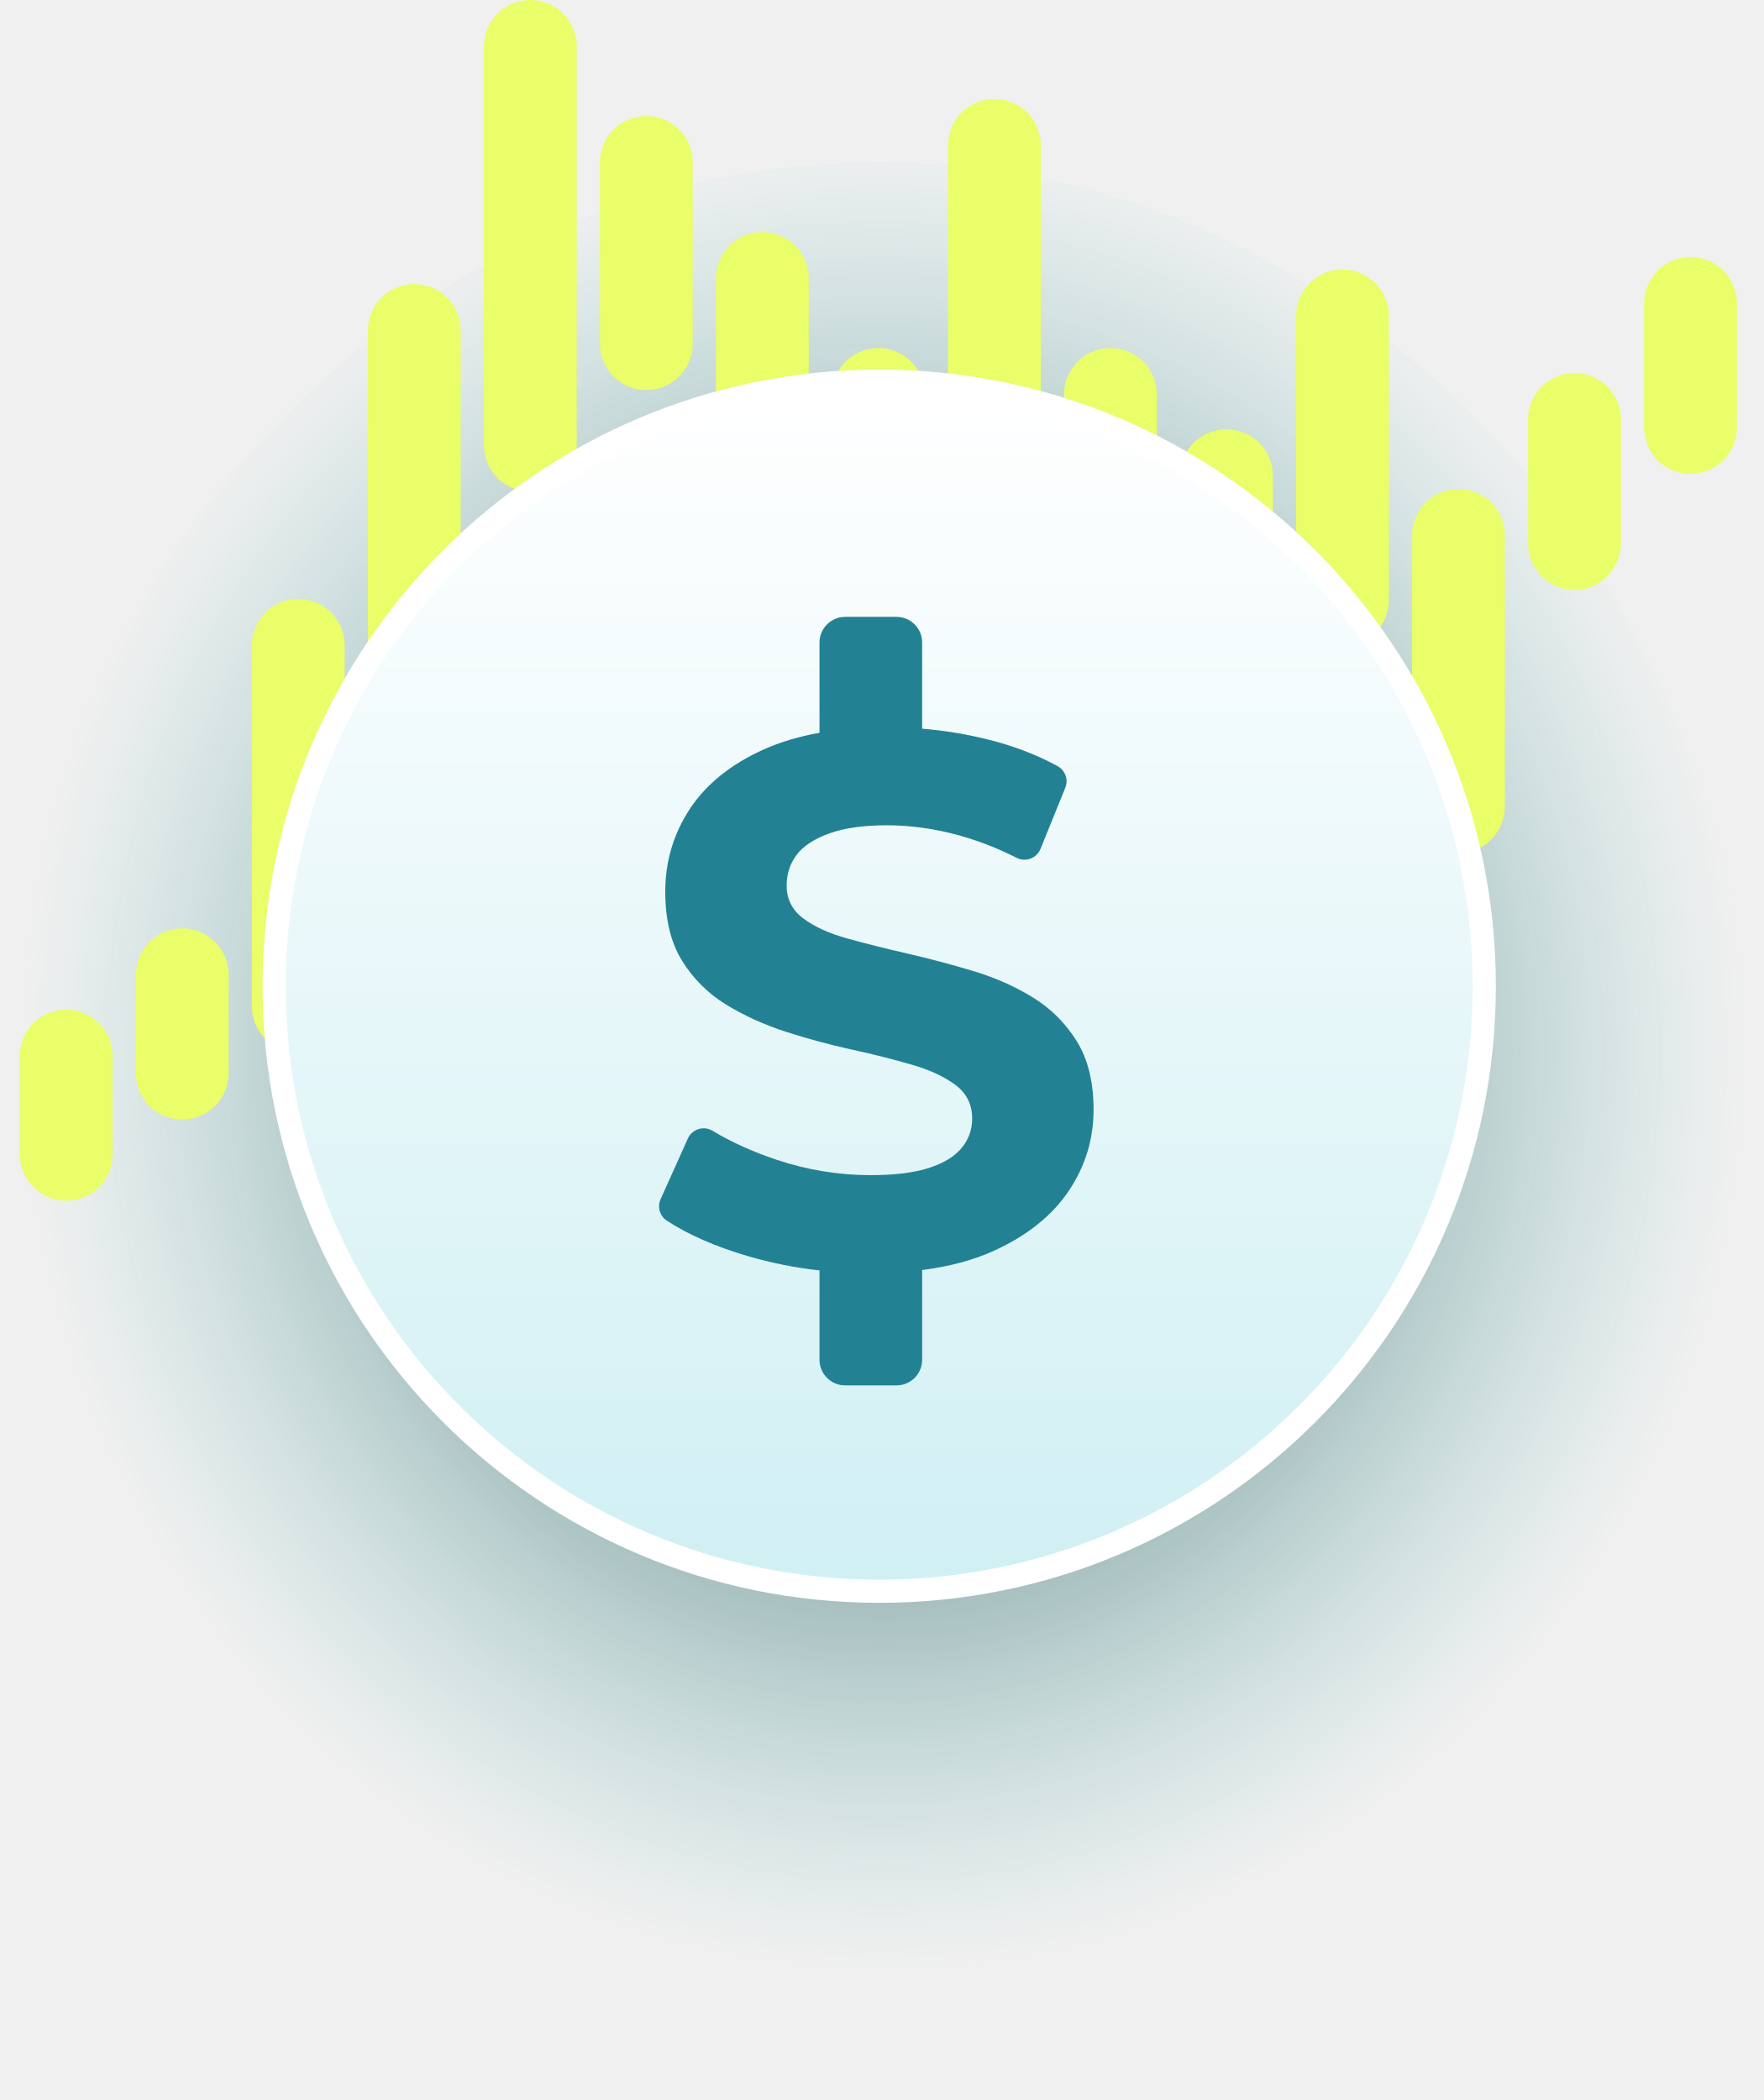
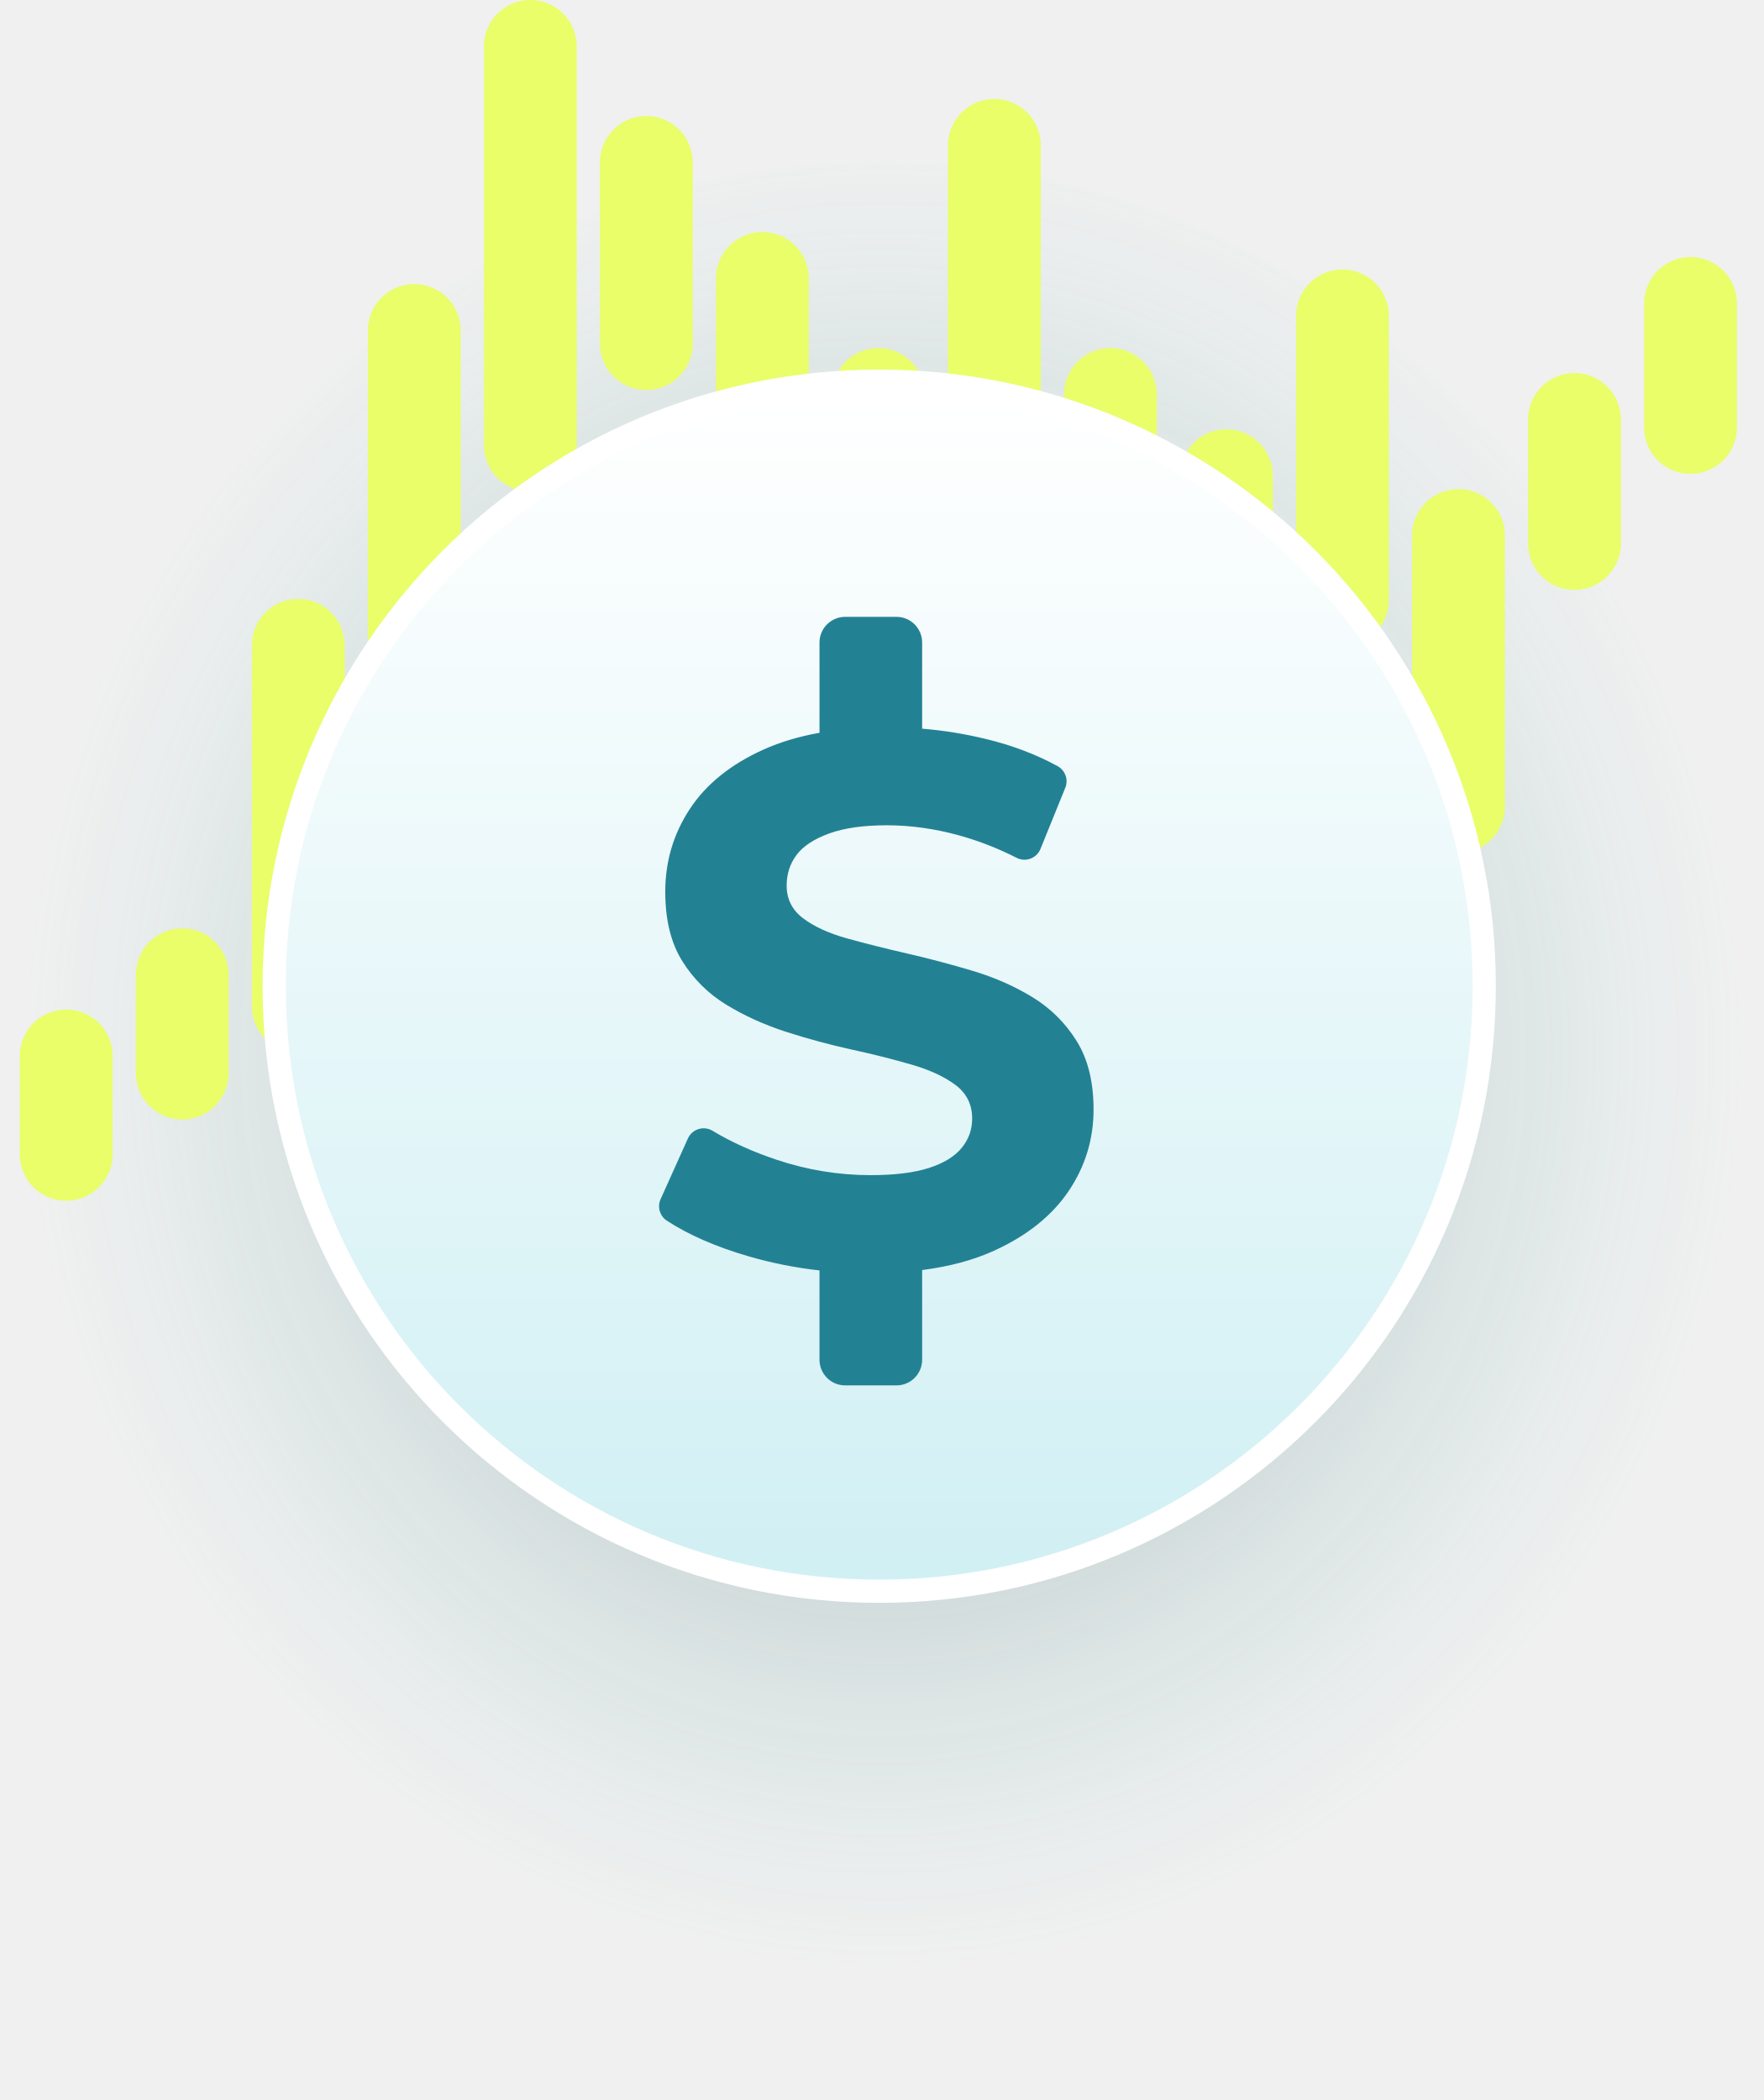
<svg xmlns="http://www.w3.org/2000/svg" viewBox="0 0 152 181" xml:space="preserve" style="fill-rule:evenodd;clip-rule:evenodd;stroke-linecap:round;stroke-linejoin:round;stroke-miterlimit:1.5">
  <ellipse cx="75.78" cy="97.081" rx="75.78" ry="83.091" style="fill:url(#_blobbleRadial81)" />
  <g id="lines1">
    <path d="M15.707 84.014v8.478M35.707 28.486v29.291M55.707 14v15.619M75.707 34v15.619M95.707 34v19.643M115.707 27.229v24.478M135.707 36.156v10.686" style="fill:none;stroke:#E9FE69;stroke-width:8px" />
  </g>
  <g id="lines2">
    <path d="M25.707 55.625v31.094M5.707 91.014v8.478M45.707 4v34.369M65.707 24v15.619M85.707 12.531v61.311M105.707 41v10.707M125.707 46.156V69.52M145.707 26.156v10.686" style="fill:none;stroke:#E9FE69;stroke-width:8px" />
  </g>
  <circle cx="75.78" cy="85.002" r="52.148" style="fill:url(#_blobbleLinear82);stroke:#fff;stroke-width:2px;stroke-linecap:square" />
  <path d="M70.633 109.499a36.16 36.16 0 0 1-6.145-1.225c-2.803-.819-5.146-1.845-7.032-3.076a1.487 1.487 0 0 1-.519-1.841c.61-1.366 1.654-3.682 2.352-5.23a1.49 1.49 0 0 1 2.143-.655c1.62.976 3.452 1.802 5.493 2.483a25.446 25.446 0 0 0 8.092 1.332c2.079 0 3.758-.206 5.037-.617 1.278-.412 2.22-.986 2.827-1.723.606-.736.91-1.581.91-2.534 0-1.214-.477-2.178-1.43-2.893-.953-.714-2.21-1.299-3.77-1.754a77.463 77.463 0 0 0-5.167-1.3 61.163 61.163 0 0 1-5.654-1.527c-1.885-.607-3.607-1.387-5.167-2.34a11.495 11.495 0 0 1-3.802-3.77c-.975-1.559-1.462-3.553-1.462-5.979 0-2.6.704-4.972 2.112-7.117 1.408-2.144 3.531-3.856 6.369-5.134 1.422-.64 3.026-1.12 4.813-1.44v-7.78c0-1.221.991-2.212 2.212-2.212h4.423c1.221 0 2.212.991 2.212 2.212v7.425c1.845.152 3.672.447 5.48.885 2.292.555 4.361 1.339 6.209 2.353.653.368.931 1.163.648 1.857-.565 1.402-1.513 3.733-2.137 5.27a1.49 1.49 0 0 1-2.059.767 26.605 26.605 0 0 0-4.935-1.928c-2.123-.585-4.203-.877-6.24-.877-2.036 0-3.704.238-5.004.715-1.3.476-2.231 1.094-2.795 1.852-.563.758-.844 1.636-.844 2.632 0 1.17.476 2.112 1.429 2.827.954.715 2.21 1.289 3.77 1.723 1.56.433 3.282.866 5.167 1.299 1.885.434 3.769.932 5.654 1.495 1.885.563 3.607 1.322 5.167 2.275 1.56.953 2.827 2.21 3.802 3.769.975 1.56 1.462 3.532 1.462 5.915 0 2.556-.715 4.896-2.144 7.019-1.43 2.123-3.564 3.834-6.402 5.134-1.782.816-3.857 1.376-6.228 1.68v7.73a2.213 2.213 0 0 1-2.212 2.212h-4.423a2.213 2.213 0 0 1-2.212-2.212v-7.697Z" style="fill:#228294" />
  <defs>
    <radialGradient id="_blobbleRadial81" cx="0" cy="0" r="1" gradientUnits="userSpaceOnUse" gradientTransform="matrix(-74.4339 0 0 -78.6155 76.133 90.61)">
-       <stop offset="0" style="stop-color:#020809;stop-opacity:1" />
+       <stop offset="0" style="stop-color:#020809;stop-opacity:0.4" />
      <stop offset="1" style="stop-color:#5FBFBD;stop-opacity:0" />
    </radialGradient>
    <linearGradient id="_blobbleLinear82" x1="0" y1="0" x2="1" y2="0" gradientUnits="userSpaceOnUse" gradientTransform="rotate(90 24.027 58.038) scale(100.957)">
      <stop offset="0" style="stop-color:white;stop-opacity:1" />
      <stop offset="1" style="stop-color:#D1F0F4;stop-opacity:1" />
    </linearGradient>
  </defs>
  <style>
    #lines1,
    #lines2 {
        transform: translateY(0);
        transition: all 0.5s ease;
        transform-origin: center;
    }
    svg:hover #lines1 {
        transform: translateY(-5px); 
        transition: all 0.5s ease;
    }
    svg:hover #lines2 {
        transform: translateY(10px); 
        transition: all 0.5s ease;
    }
    </style>
</svg>
